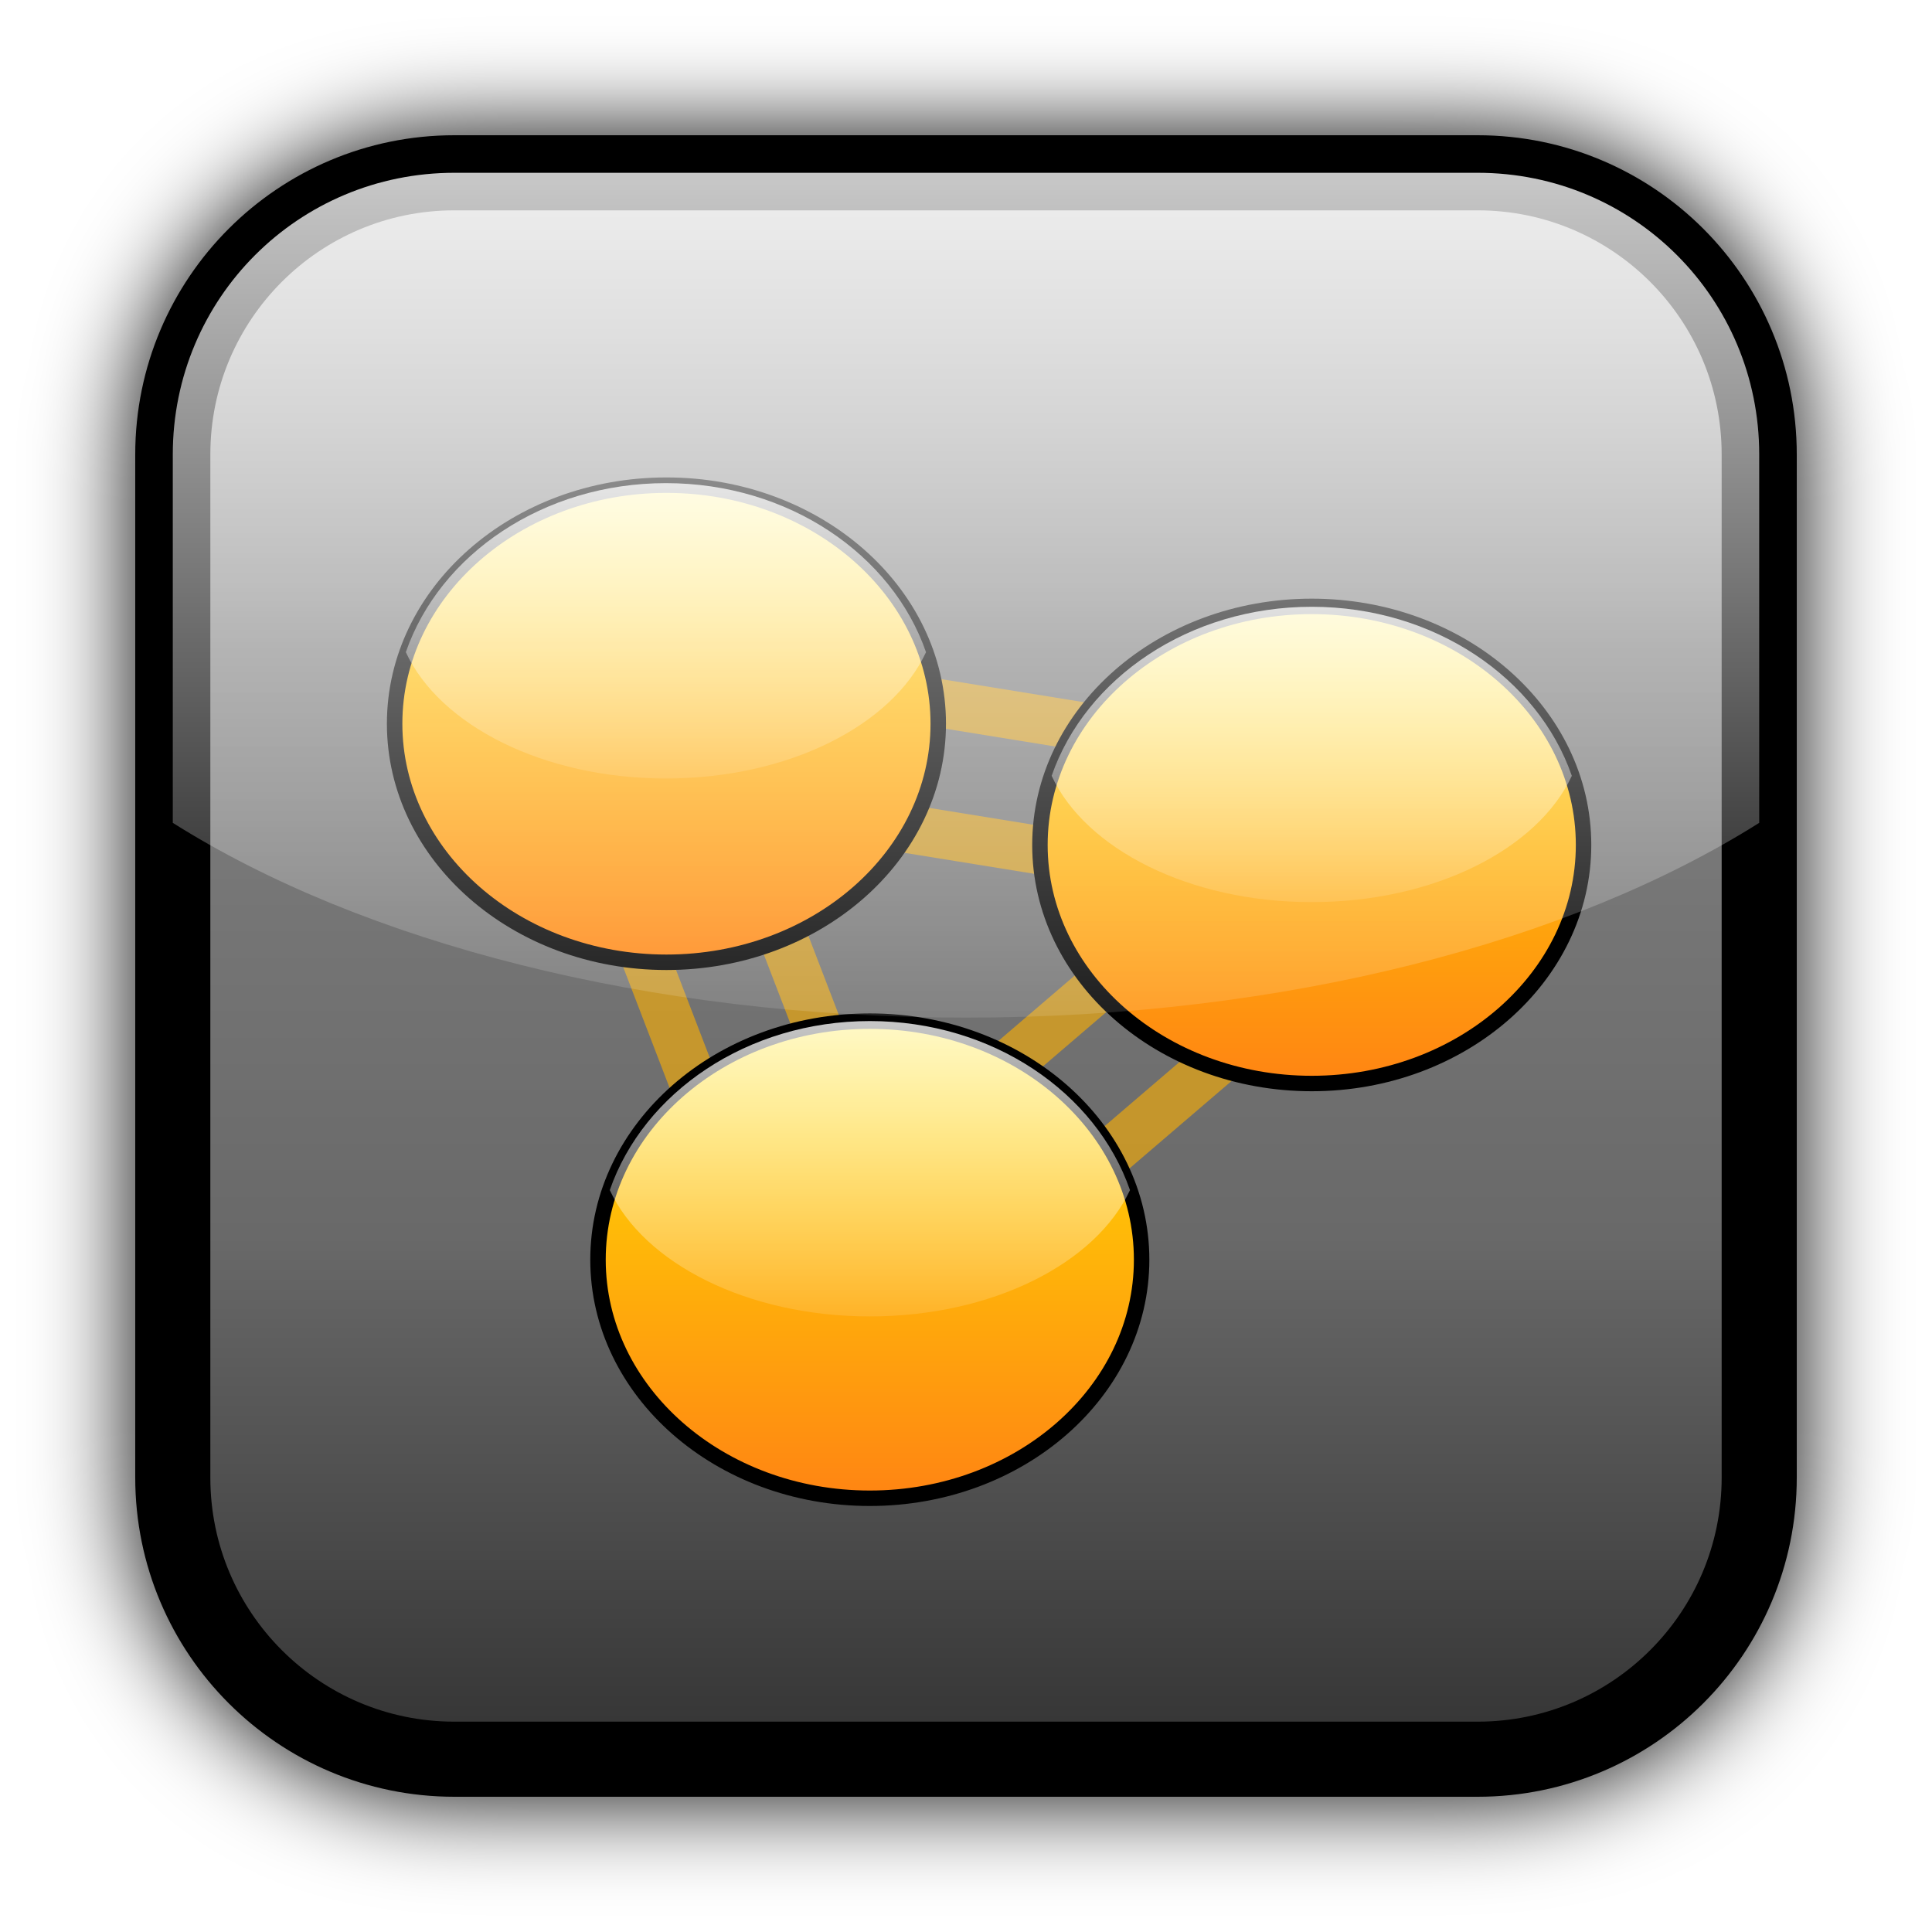
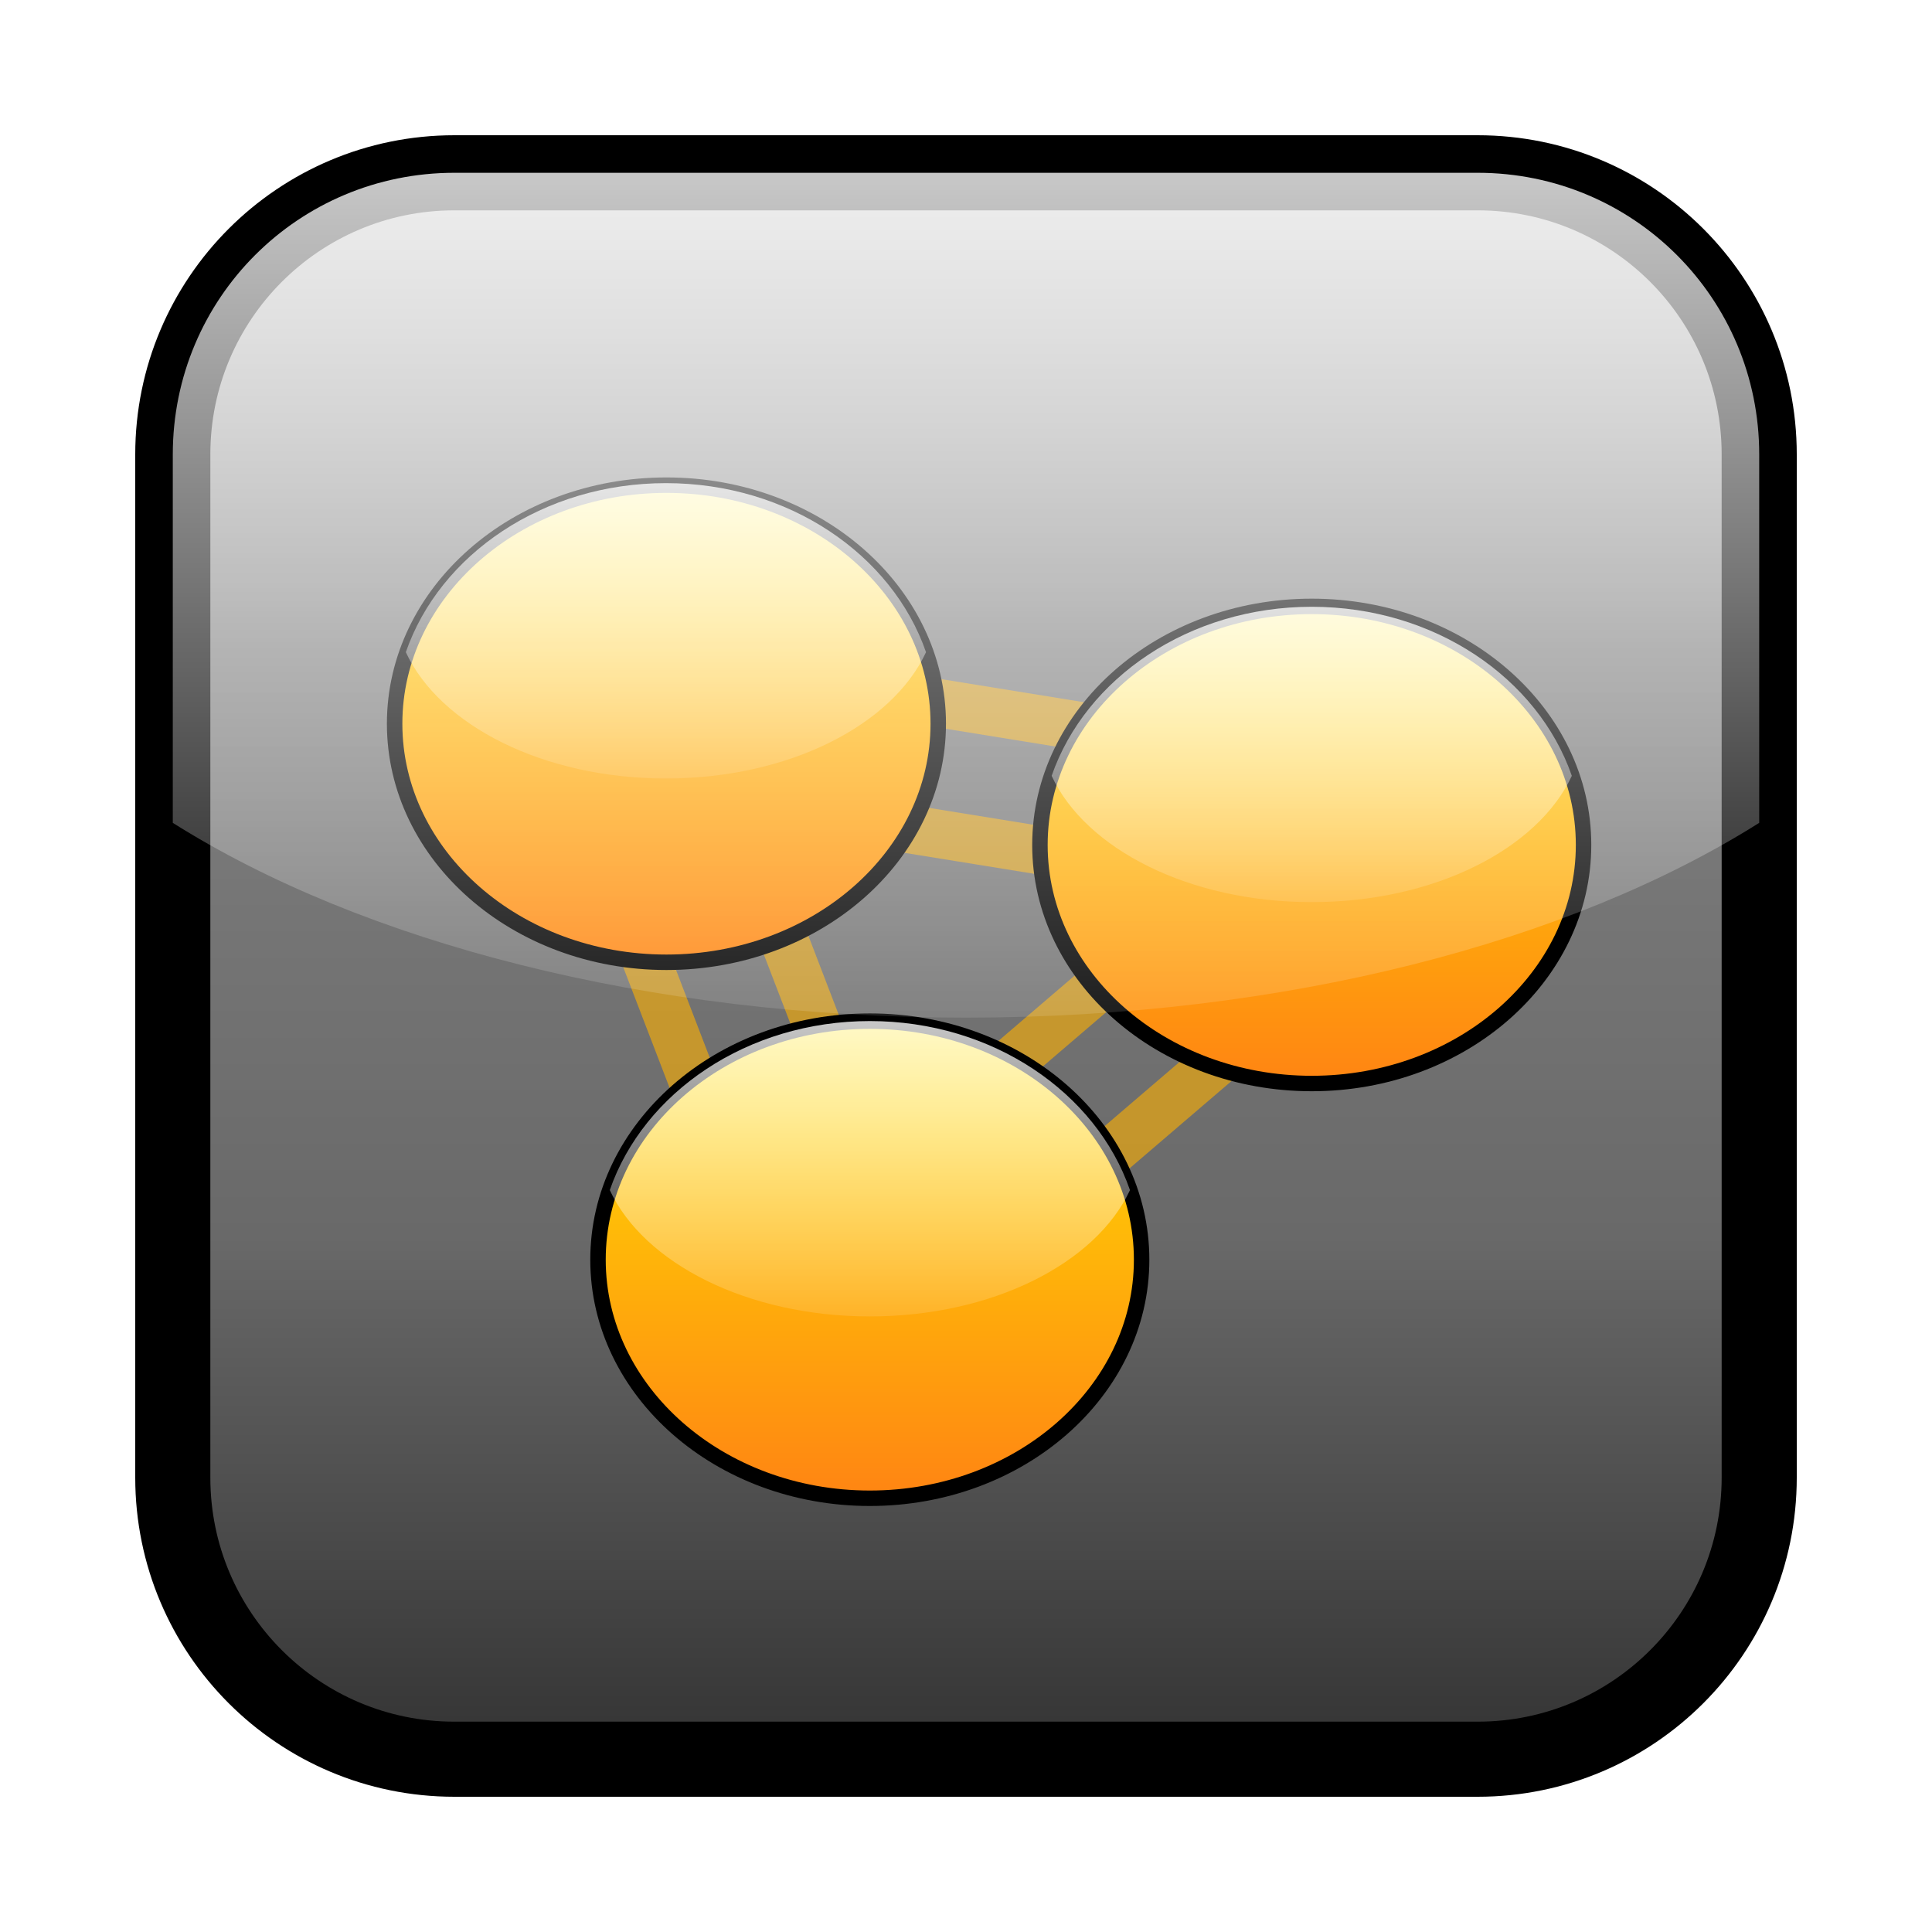
<svg xmlns="http://www.w3.org/2000/svg" xmlns:xlink="http://www.w3.org/1999/xlink" version="1.0" width="250" height="250" id="svg2">
  <defs id="defs4">
    <linearGradient id="linearGradient3304">
      <stop id="stop3306" style="stop-color:#ff8313;stop-opacity:1" offset="0" />
      <stop id="stop3308" style="stop-color:#ffe400;stop-opacity:1" offset="1" />
    </linearGradient>
    <linearGradient id="linearGradient3284">
      <stop id="stop3286" style="stop-color:#ffffff;stop-opacity:0.784" offset="0" />
      <stop id="stop3288" style="stop-color:#ffffff;stop-opacity:0.118" offset="1" />
    </linearGradient>
    <linearGradient id="linearGradient3170">
      <stop id="stop3172" style="stop-color:#323232;stop-opacity:1" offset="0" />
      <stop id="stop3216" style="stop-color:#696969;stop-opacity:1" offset="0.33" />
      <stop id="stop3218" style="stop-color:#7f7f7f;stop-opacity:1" offset="0.692" />
      <stop id="stop3212" style="stop-color:#b4b4b4;stop-opacity:1" offset="1" />
    </linearGradient>
-     <linearGradient x1="322" y1="215" x2="322" y2="43.264" id="linearGradient3176" xlink:href="#linearGradient3170" gradientUnits="userSpaceOnUse" />
-     <filter id="filter3270">
-       <feGaussianBlur id="feGaussianBlur3272" stdDeviation="5.31" />
-     </filter>
-     <linearGradient x1="325.5" y1="45" x2="325.5" y2="137.5" id="linearGradient3290" xlink:href="#linearGradient3284" gradientUnits="userSpaceOnUse" />
-     <linearGradient x1="143.75" y1="334.5" x2="143.75" y2="276" id="linearGradient3310" xlink:href="#linearGradient3304" gradientUnits="userSpaceOnUse" gradientTransform="translate(-51.5,-180.5)" />
-     <linearGradient x1="213.25" y1="334.5" x2="213.25" y2="276" id="linearGradient3312" xlink:href="#linearGradient3304" gradientUnits="userSpaceOnUse" gradientTransform="translate(-53.5,-180.5)" />
-     <linearGradient x1="325.5" y1="45" x2="325.5" y2="135" id="linearGradient3433" xlink:href="#linearGradient3284" gradientUnits="userSpaceOnUse" gradientTransform="translate(-200,-4)" />
-     <filter height="1.289" y="-0.144" width="1.289" x="-0.144" id="filter3483">
-       <feGaussianBlur id="feGaussianBlur3485" stdDeviation="3.819" />
-     </filter>
-     <filter height="1.289" y="-0.144" width="1.289" x="-0.144" id="filter3487">
-       <feGaussianBlur id="feGaussianBlur3489" stdDeviation="3.819" />
-     </filter>
-     <linearGradient x1="322" y1="215" x2="322" y2="43.264" id="linearGradient3501" xlink:href="#linearGradient3170" gradientUnits="userSpaceOnUse" gradientTransform="translate(-200,-4)" />
-     <linearGradient x1="322" y1="215" x2="322" y2="43.264" id="linearGradient2413" xlink:href="#linearGradient3170" gradientUnits="userSpaceOnUse" gradientTransform="translate(-200,-4)" />
    <linearGradient xlink:href="#linearGradient3304" id="linearGradient3244" x1="115.132" y1="160.919" x2="115.132" y2="97.178" gradientUnits="userSpaceOnUse" />
    <linearGradient xlink:href="#linearGradient3304" id="linearGradient3248" gradientUnits="userSpaceOnUse" x1="115.132" y1="160.919" x2="115.132" y2="97.178" />
    <linearGradient xlink:href="#linearGradient3304" id="linearGradient3252" gradientUnits="userSpaceOnUse" x1="115.132" y1="160.919" x2="115.132" y2="97.178" />
    <linearGradient xlink:href="#linearGradient3284" id="linearGradient3279" gradientUnits="userSpaceOnUse" gradientTransform="matrix(1.214689,0,0,1.214689,-270.3814,-32.30227)" x1="325.5" y1="45" x2="325.5" y2="135" />
    <linearGradient xlink:href="#linearGradient3170" id="linearGradient3282" gradientUnits="userSpaceOnUse" gradientTransform="matrix(1.214689,0,0,1.214689,-270.3814,-32.30227)" x1="322" y1="215" x2="322" y2="43.264" />
-     <linearGradient xlink:href="#linearGradient3284" id="linearGradient3287" gradientUnits="userSpaceOnUse" x1="115.132" y1="90.529" x2="115.132" y2="142.616" />
-     <linearGradient xlink:href="#linearGradient3284" id="linearGradient3291" gradientUnits="userSpaceOnUse" x1="115.132" y1="90.529" x2="115.132" y2="142.616" />
-     <linearGradient xlink:href="#linearGradient3284" id="linearGradient3300" gradientUnits="userSpaceOnUse" x1="115.132" y1="90.529" x2="115.132" y2="142.616" gradientTransform="translate(-2.578948,33.95546)" />
    <linearGradient xlink:href="#linearGradient3284" id="linearGradient3303" gradientUnits="userSpaceOnUse" gradientTransform="translate(-2.578948,33.95546)" x1="115.141" y1="98.17" x2="115.141" y2="136.388" />
    <linearGradient xlink:href="#linearGradient3284" id="linearGradient3307" gradientUnits="userSpaceOnUse" gradientTransform="translate(-28.97077,-35.65271)" x1="115.141" y1="98.17" x2="115.141" y2="136.388" />
    <linearGradient xlink:href="#linearGradient3284" id="linearGradient3311" gradientUnits="userSpaceOnUse" gradientTransform="translate(54.59653,-19.65271)" x1="115.141" y1="98.17" x2="115.141" y2="136.388" />
  </defs>
-   <rect style="fill:#000000;fill-opacity:1;stroke:#000000;stroke-width:8;stroke-linejoin:round;stroke-miterlimit:4;stroke-dasharray:none;stroke-opacity:1;filter:url(#filter3270)" id="rect3240" y="41" x="41" ry="30" rx="30" height="169" width="169" transform="matrix(1.214689,0,0,1.214689,-27.4435,-27.44351)" />
  <rect style="fill:url(#linearGradient3282);fill-opacity:1;stroke:#000000;stroke-width:9.718;stroke-linejoin:round;stroke-miterlimit:4;stroke-dasharray:none;stroke-opacity:1" id="rect3168" y="22.359" x="22.359" ry="36.441" rx="36.441" height="205.282" width="205.282" />
  <path style="opacity:0.6;fill:none;fill-rule:evenodd;stroke:#ffb100;stroke-width:6.25;stroke-linecap:butt;stroke-linejoin:miter;stroke-miterlimit:4;stroke-dasharray:none;stroke-opacity:1" d="M 67.512,82.261 L 105.721,181.704 L 197.32,103.263 L 67.512,82.261 z" id="path3254" />
  <path id="path3256" d="M 94.517,103.546 L 113.296,152.42 L 158.315,113.868 L 94.517,103.546 z" style="opacity:0.6;fill:none;fill-rule:evenodd;stroke:#ffb100;stroke-width:6.25;stroke-linecap:butt;stroke-linejoin:miter;stroke-miterlimit:4;stroke-dasharray:none;stroke-opacity:1" />
  <path style="fill:url(#linearGradient3244);fill-opacity:1;stroke:#000000;stroke-width:2;stroke-linecap:round;stroke-linejoin:round;stroke-miterlimit:4;stroke-dasharray:none;stroke-opacity:1" id="path2466" d="M 150.304,129.049 A 35.172,30.87 0 1 1 79.96,129.049 A 35.172,30.87 0 1 1 150.304,129.049 z" transform="translate(-28.89474,-35.40081)" />
  <path transform="translate(54.60729,-19.71255)" d="M 150.304,129.049 A 35.172,30.87 0 1 1 79.96,129.049 A 35.172,30.87 0 1 1 150.304,129.049 z" id="path3246" style="fill:url(#linearGradient3248);fill-opacity:1;stroke:#000000;stroke-width:2;stroke-linecap:round;stroke-linejoin:round;stroke-miterlimit:4;stroke-dasharray:none;stroke-opacity:1" />
  <path style="fill:url(#linearGradient3252);fill-opacity:1;stroke:#000000;stroke-width:2;stroke-linecap:round;stroke-linejoin:round;stroke-miterlimit:4;stroke-dasharray:none;stroke-opacity:1" id="path3250" d="M 150.304,129.049 A 35.172,30.87 0 1 1 79.96,129.049 A 35.172,30.87 0 1 1 150.304,129.049 z" transform="translate(-2.578948,33.95546)" />
  <path style="fill:url(#linearGradient3303);fill-opacity:1;stroke:none;stroke-width:2;stroke-linecap:round;stroke-linejoin:round;stroke-miterlimit:4;stroke-dasharray:none;stroke-opacity:1" d="M 112.562 132.125 C 96.71 132.125 83.295 141.34 78.906 154 C 83.301 163.472 96.717 170.344 112.562 170.344 C 128.408 170.344 141.824 163.472 146.219 154 C 141.83 141.34 128.415 132.125 112.562 132.125 z " id="path3285" />
  <path id="path3305" d="M 86.171,62.517 C 70.318,62.517 56.903,71.732 52.514,84.392 C 56.909,93.864 70.325,100.736 86.171,100.736 C 102.016,100.736 115.432,93.864 119.827,84.392 C 115.438,71.732 102.023,62.517 86.171,62.517 z" style="fill:url(#linearGradient3307);fill-opacity:1;stroke:none;stroke-width:2;stroke-linecap:round;stroke-linejoin:round;stroke-miterlimit:4;stroke-dasharray:none;stroke-opacity:1" />
  <path style="fill:url(#linearGradient3311);fill-opacity:1;stroke:none;stroke-width:2;stroke-linecap:round;stroke-linejoin:round;stroke-miterlimit:4;stroke-dasharray:none;stroke-opacity:1" d="M 169.738,78.517 C 153.886,78.517 140.471,87.732 136.082,100.392 C 140.476,109.864 153.892,116.736 169.738,116.736 C 185.584,116.736 199,109.864 203.394,100.392 C 199.005,87.732 185.59,78.517 169.738,78.517 z" id="path3309" />
  <path style="fill:url(#linearGradient3279);fill-opacity:1;stroke:none;stroke-width:8;stroke-linejoin:round;stroke-miterlimit:4;stroke-dasharray:none;stroke-opacity:1" id="rect3404" d="M 58.799,22.359 C 38.611,22.359 22.359,38.611 22.359,58.799 L 22.359,106.476 C 46.761,121.866 83.701,131.681 125,131.681 C 166.299,131.681 203.239,121.866 227.641,106.476 L 227.641,58.799 C 227.641,38.611 211.389,22.359 191.201,22.359 L 58.799,22.359 z" />
</svg>
